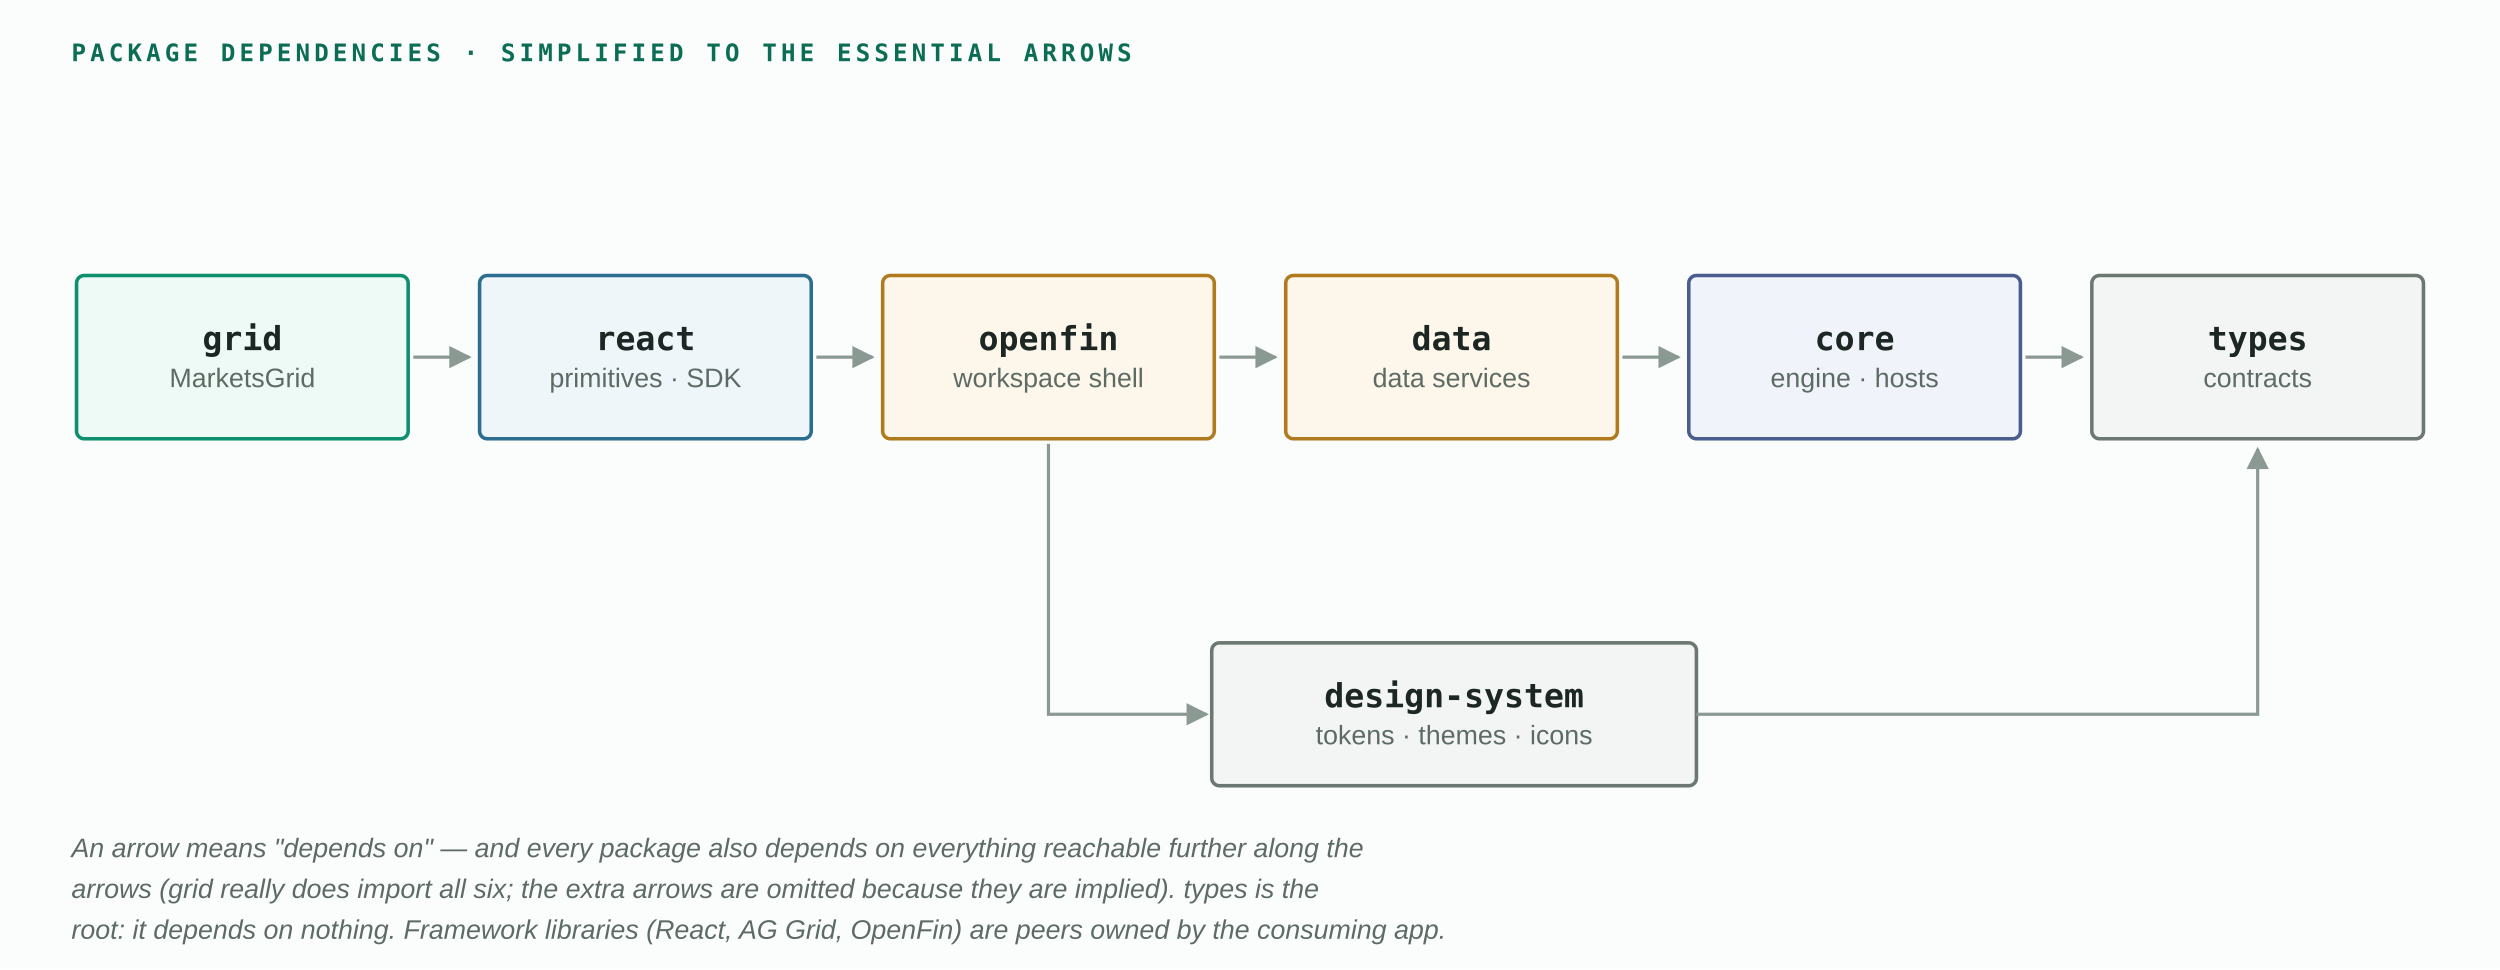
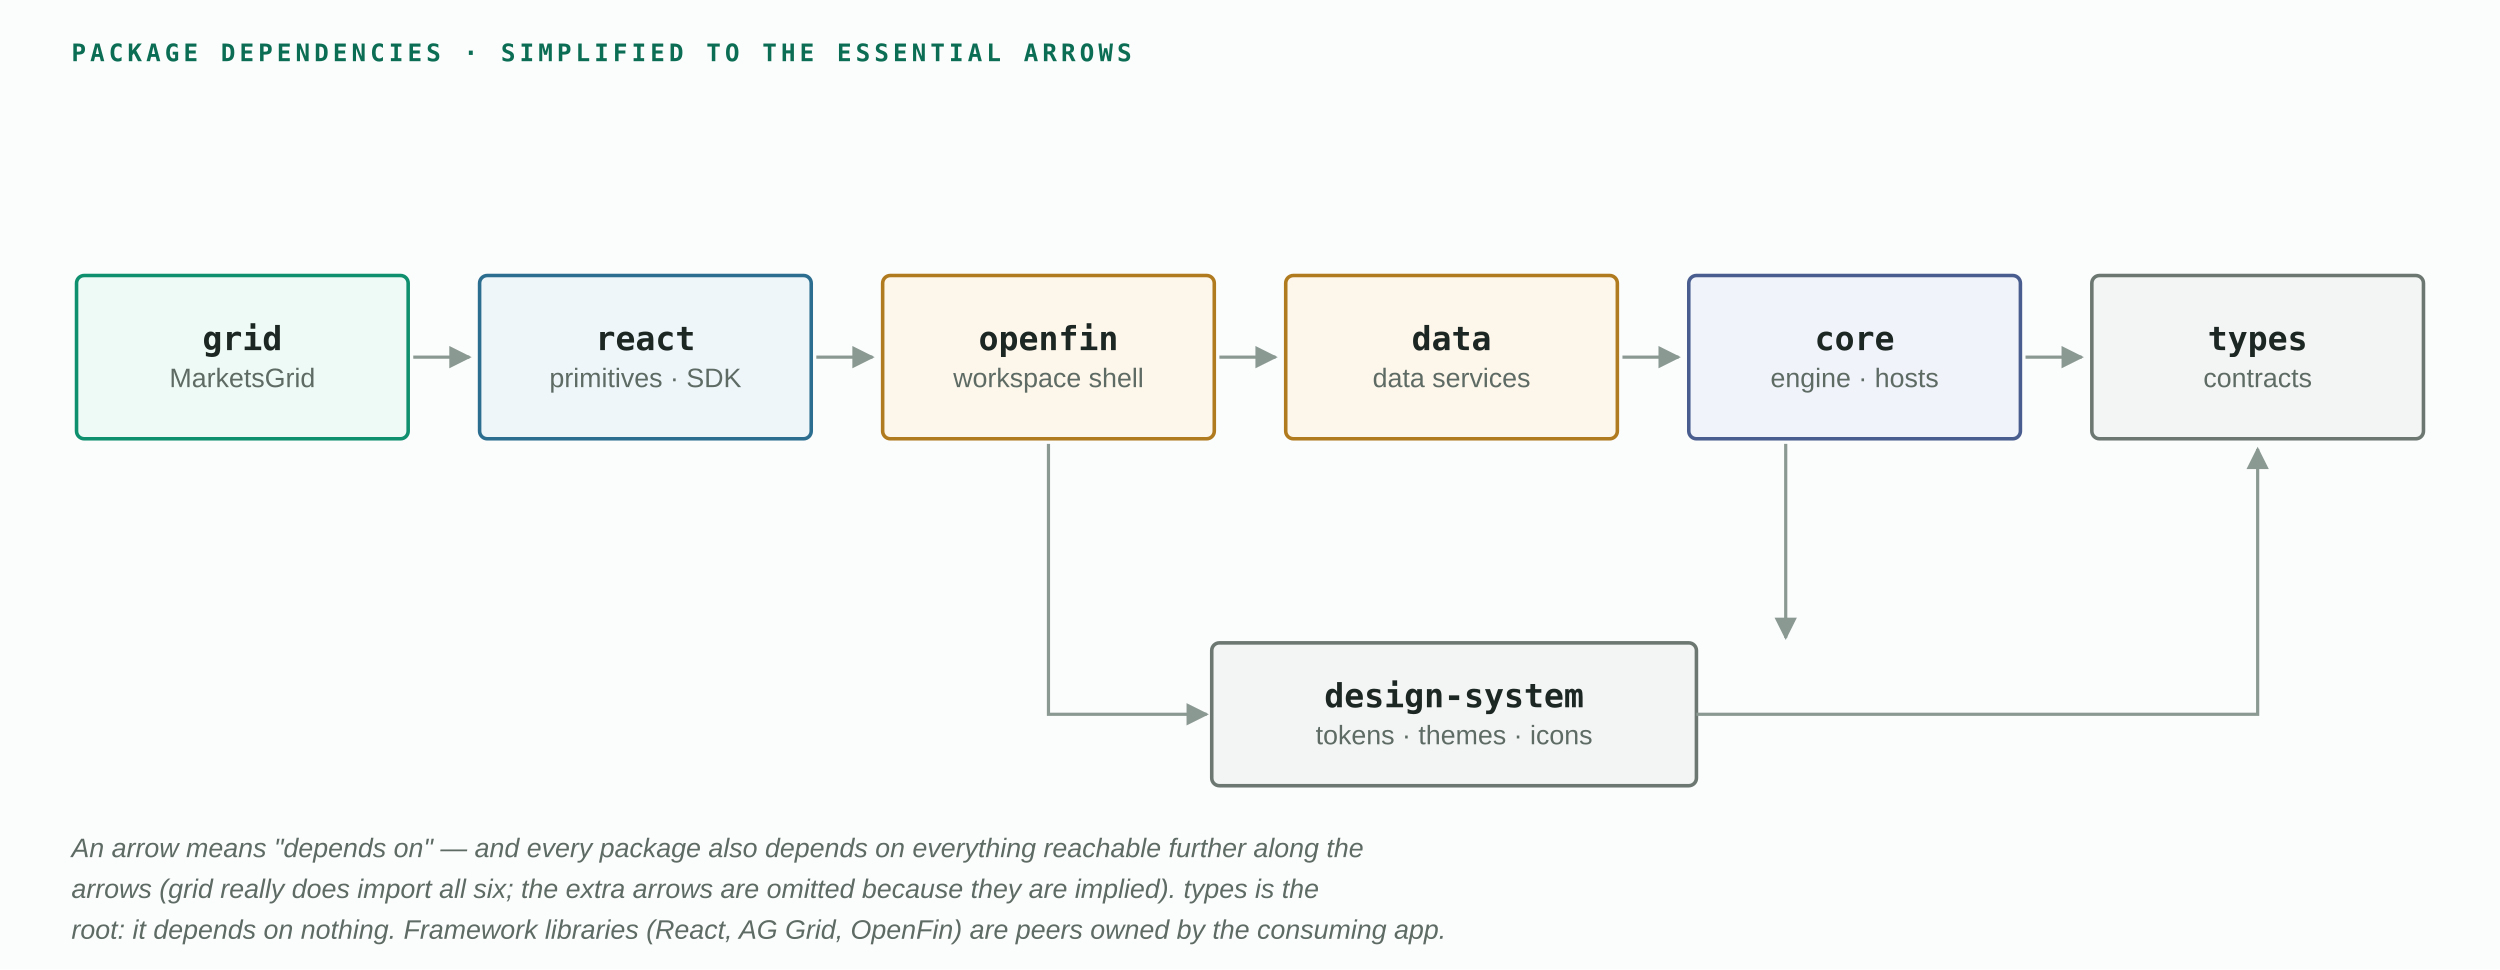
<svg xmlns="http://www.w3.org/2000/svg" viewBox="0 0 980 380" font-family="-apple-system, 'Segoe UI', 'Helvetica Neue', Arial, sans-serif" role="img" aria-label="StarUI package dependency graph">
  <defs>
    <marker id="arr" viewBox="0 0 10 10" refX="9" refY="5" markerWidth="7" markerHeight="7" orient="auto-start-reverse">
      <path d="M0,0 L10,5 L0,10 z" fill="#8a9992" />
    </marker>
    <marker id="arrAccent" viewBox="0 0 10 10" refX="9" refY="5" markerWidth="7" markerHeight="7" orient="auto-start-reverse">
      <path d="M0,0 L10,5 L0,10 z" fill="#0e8f6d" />
    </marker>
  </defs>
  <rect width="980" height="380" fill="#fbfcfc" />
  <rect x="30" y="108" width="130" height="64" rx="3" fill="#eefaf5" stroke="#0e8f6d" stroke-width="1.4" />
  <text x="95" y="137.25" text-anchor="middle" font-size="13" font-weight="650" fill="#1c2622" font-family="ui-monospace, 'SF Mono', Menlo, Consolas, monospace">grid</text>
  <text x="95" y="151.75" text-anchor="middle" font-size="10.5" fill="#5d6b64">MarketsGrid</text>
  <path d="M162,140 L184,140" fill="none" stroke="#8a9992" stroke-width="1.25" marker-end="url(#arr)" />
  <rect x="188" y="108" width="130" height="64" rx="3" fill="#eef6fa" stroke="#2c6e8f" stroke-width="1.4" />
  <text x="253" y="137.25" text-anchor="middle" font-size="13" font-weight="650" fill="#1c2622" font-family="ui-monospace, 'SF Mono', Menlo, Consolas, monospace">react</text>
  <text x="253" y="151.75" text-anchor="middle" font-size="10.5" fill="#5d6b64">primitives · SDK</text>
  <path d="M320,140 L342,140" fill="none" stroke="#8a9992" stroke-width="1.25" marker-end="url(#arr)" />
  <rect x="346" y="108" width="130" height="64" rx="3" fill="#fdf6ea" stroke="#b07a1e" stroke-width="1.4" />
  <text x="411" y="137.25" text-anchor="middle" font-size="13" font-weight="650" fill="#1c2622" font-family="ui-monospace, 'SF Mono', Menlo, Consolas, monospace">openfin</text>
  <text x="411" y="151.75" text-anchor="middle" font-size="10.5" fill="#5d6b64">workspace shell</text>
  <path d="M478,140 L500,140" fill="none" stroke="#8a9992" stroke-width="1.25" marker-end="url(#arr)" />
  <rect x="504" y="108" width="130" height="64" rx="3" fill="#fdf6ea" stroke="#b07a1e" stroke-width="1.4" />
  <text x="569" y="137.25" text-anchor="middle" font-size="13" font-weight="650" fill="#1c2622" font-family="ui-monospace, 'SF Mono', Menlo, Consolas, monospace">data</text>
  <text x="569" y="151.75" text-anchor="middle" font-size="10.5" fill="#5d6b64">data services</text>
  <path d="M636,140 L658,140" fill="none" stroke="#8a9992" stroke-width="1.25" marker-end="url(#arr)" />
  <rect x="662" y="108" width="130" height="64" rx="3" fill="#f0f3fa" stroke="#4a5d8f" stroke-width="1.4" />
  <text x="727" y="137.25" text-anchor="middle" font-size="13" font-weight="650" fill="#1c2622" font-family="ui-monospace, 'SF Mono', Menlo, Consolas, monospace">core</text>
  <text x="727" y="151.75" text-anchor="middle" font-size="10.5" fill="#5d6b64">engine · hosts</text>
  <path d="M794,140 L816,140" fill="none" stroke="#8a9992" stroke-width="1.25" marker-end="url(#arr)" />
  <rect x="820" y="108" width="130" height="64" rx="3" fill="#f3f5f4" stroke="#6b7770" stroke-width="1.4" />
  <text x="885" y="137.25" text-anchor="middle" font-size="13" font-weight="650" fill="#1c2622" font-family="ui-monospace, 'SF Mono', Menlo, Consolas, monospace">types</text>
  <text x="885" y="151.75" text-anchor="middle" font-size="10.5" fill="#5d6b64">contracts</text>
  <rect x="475" y="252" width="190" height="56" rx="3" fill="#f3f5f4" stroke="#6b7770" stroke-width="1.4" />
  <text x="570" y="277.25" text-anchor="middle" font-size="13" font-weight="650" fill="#1c2622" font-family="ui-monospace, 'SF Mono', Menlo, Consolas, monospace">design-system</text>
  <text x="570" y="291.75" text-anchor="middle" font-size="10.5" fill="#5d6b64">tokens · themes · icons</text>
  <path d="M411,174 L411,280 L473,280" fill="none" stroke="#8a9992" stroke-width="1.25" marker-end="url(#arr)" />
+   <path d="M700,174 L700,250" fill="none" stroke="#8a9992" stroke-width="1.25" marker-end="url(#arr)" />
  <path d="M665,280 L885,280 L885,176" fill="none" stroke="#8a9992" stroke-width="1.25" marker-end="url(#arr)" />
  <text x="28" y="24" font-size="9.5" font-weight="700" letter-spacing="1.6" fill="#0b6e54" font-family="ui-monospace, 'SF Mono', Menlo, Consolas, monospace">PACKAGE DEPENDENCIES · SIMPLIFIED TO THE ESSENTIAL ARROWS</text>
  <text x="28" y="336" font-size="10.5" fill="#5d6b64" font-style="italic">An arrow means "depends on" — and every package also depends on everything reachable further along the</text>
  <text x="28" y="352" font-size="10.5" fill="#5d6b64" font-style="italic">arrows (grid really does import all six; the extra arrows are omitted because they are implied). types is the</text>
  <text x="28" y="368" font-size="10.5" fill="#5d6b64" font-style="italic">root: it depends on nothing. Framework libraries (React, AG Grid, OpenFin) are peers owned by the consuming app.</text>
</svg>
